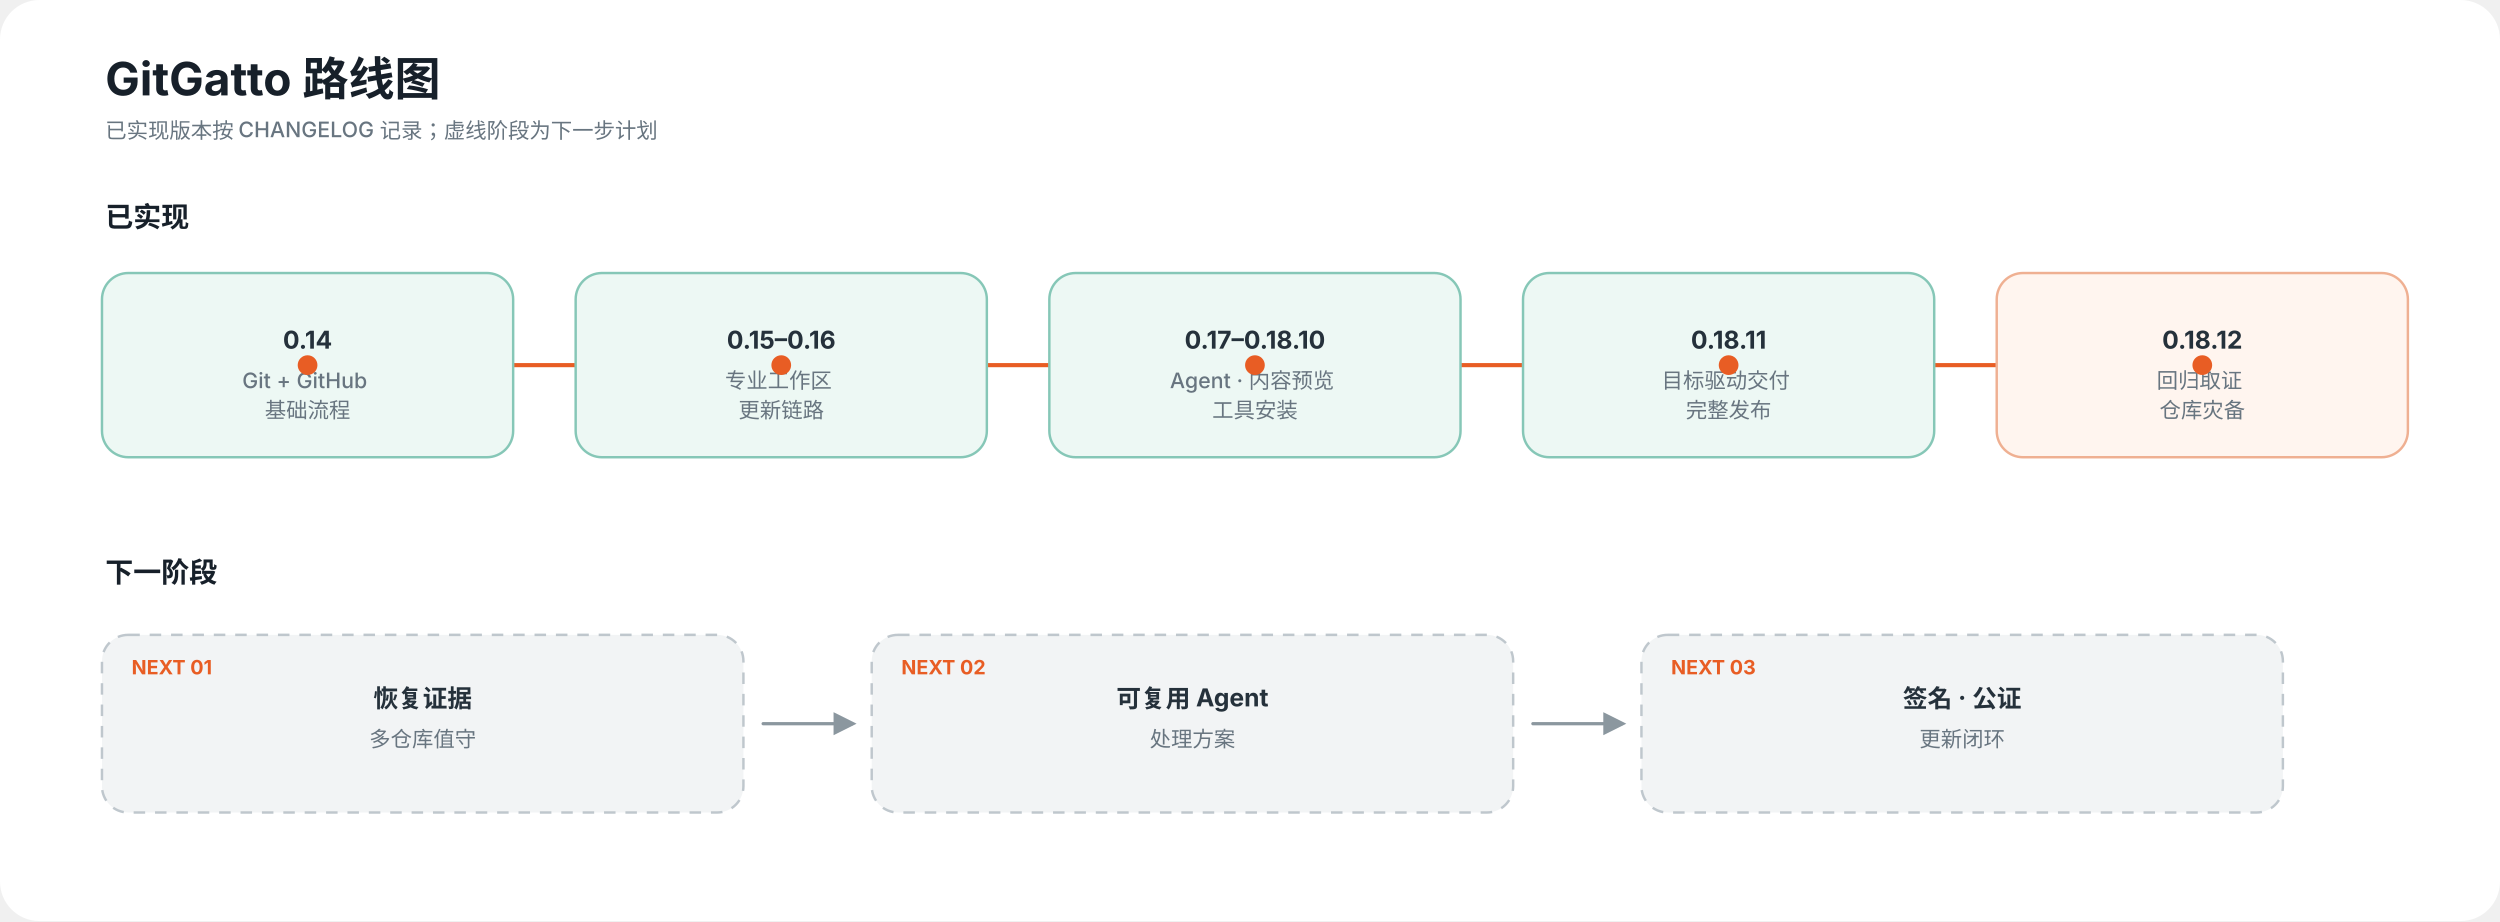
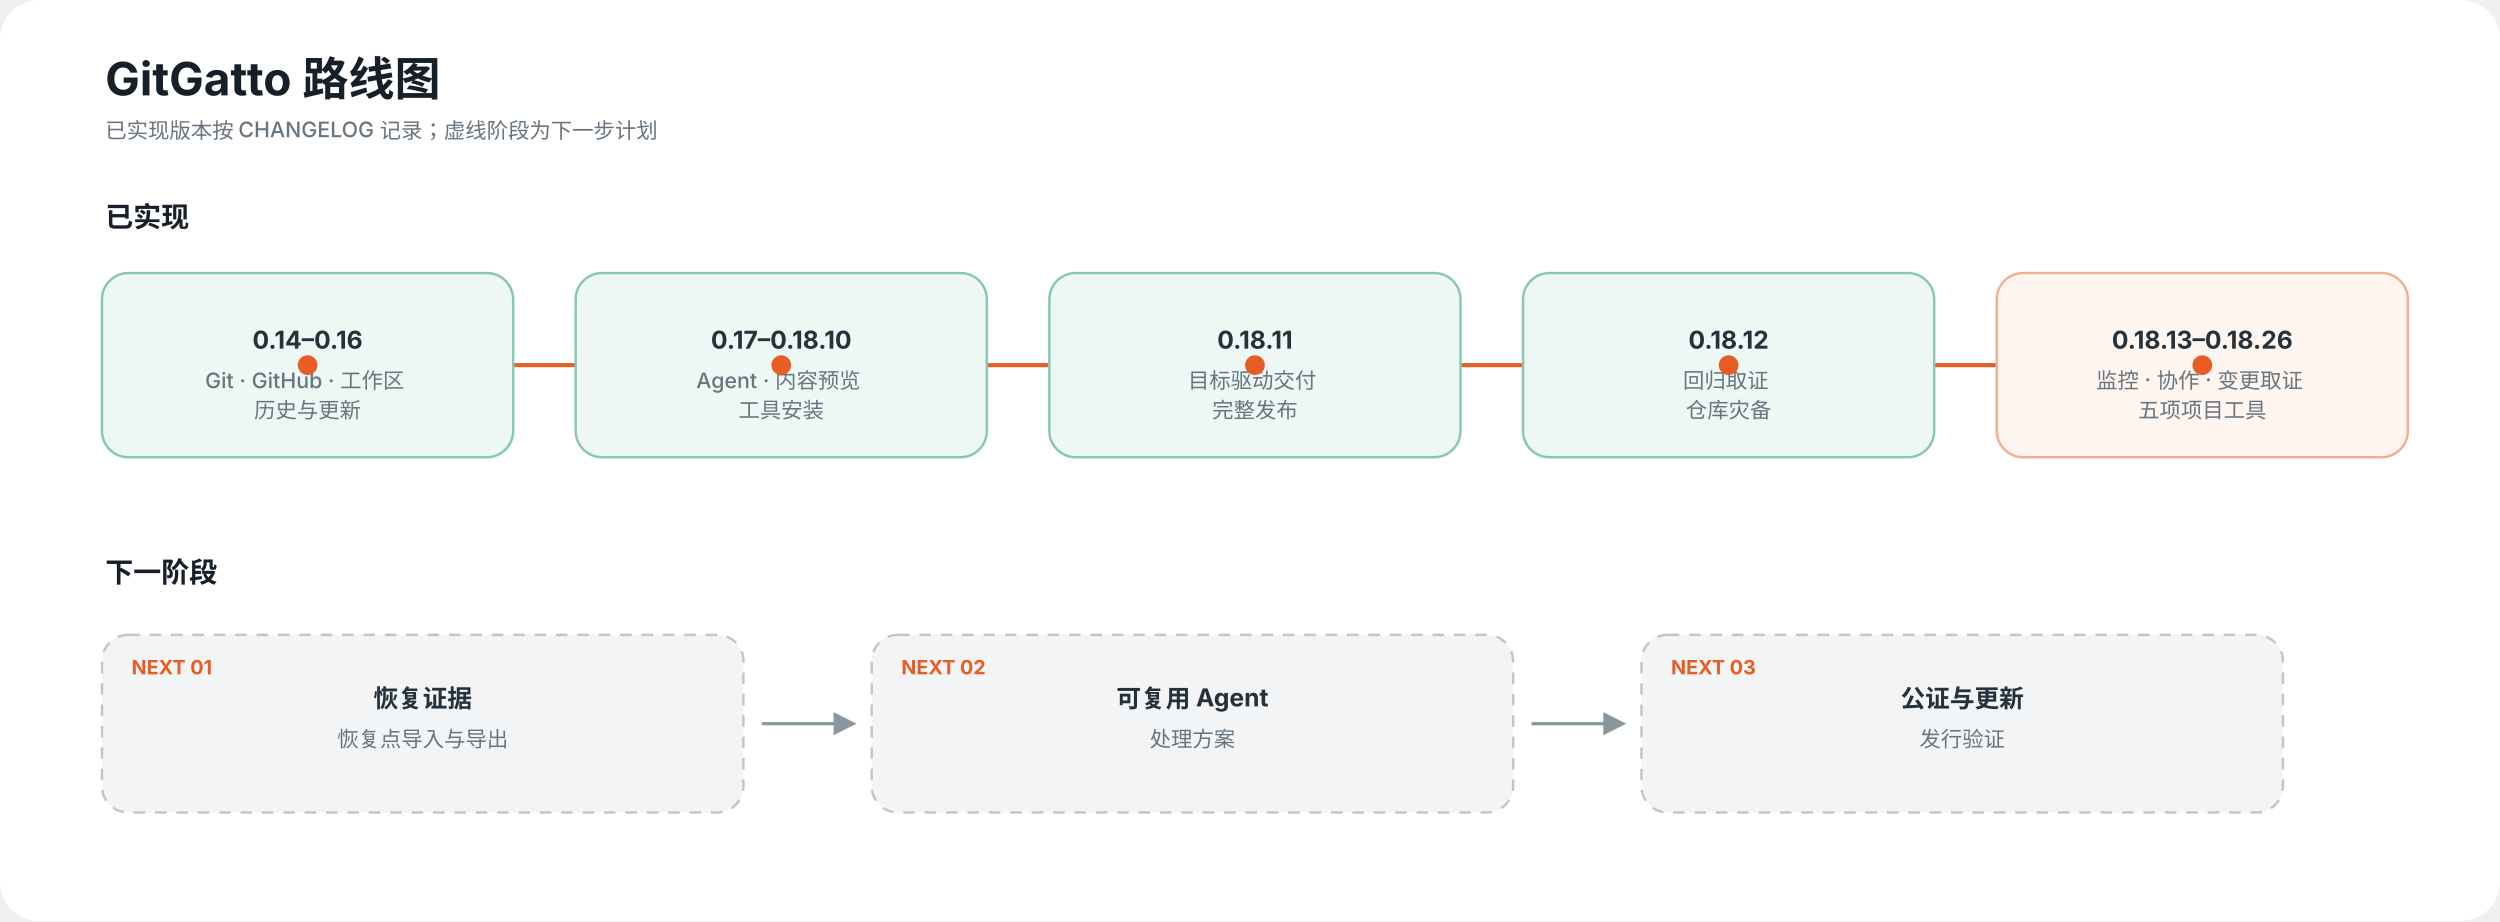
<svg xmlns="http://www.w3.org/2000/svg" width="1520" height="560" viewBox="0 0 1520 560" role="img" aria-labelledby="title desc">
  <style>
    :root { color-scheme: light dark; }
    .bg { fill: #ffffff; }
    .panel { fill: #f7f9fa; stroke: #dce2e6; stroke-width: 1.5; }
    .panel-accent { fill: #fff5ef; stroke: #efb092; stroke-width: 1.5; }
    .panel-green { fill: #edf8f4; stroke: #86c7b7; stroke-width: 1.5; }
    .panel-blue { fill: #eef5fb; stroke: #91b9da; stroke-width: 1.5; }
    .panel-purple { fill: #f5f0fb; stroke: #b7a0d4; stroke-width: 1.5; }
    .panel-muted { fill: #f2f4f5; stroke: #bfc7cd; stroke-width: 1.5; stroke-dasharray: 7 6; }
    .lane { fill: #fbfcfc; stroke: #e3e7ea; stroke-width: 1.5; }
    text { font-family: -apple-system, BlinkMacSystemFont, 'Segoe UI', sans-serif; }
    .title { fill: #17202a; font-size: 28px; font-weight: 700; }
    .section { fill: #17202a; font-size: 17px; font-weight: 700; }
    .label { fill: #25313b; font-size: 15px; font-weight: 650; }
    .detail { fill: #687580; font-size: 13px; font-weight: 500; }
    .badge { fill: #e85d24; font-size: 12px; font-weight: 700; }
    .connector { fill: none; stroke: #8b979f; stroke-width: 2; stroke-linecap: round; stroke-linejoin: round; }
    .connector-accent { fill: none; stroke: #e85d24; stroke-width: 2.5; stroke-linecap: round; stroke-linejoin: round; }
    .dot { fill: #e85d24; }
    @media (prefers-color-scheme: dark) {
        .bg { fill: #101419; }
        .panel, .lane { fill: #171d23; stroke: #303943; }
        .panel-accent { fill: #2b1d17; stroke: #8f4d31; }
        .panel-green { fill: #14251f; stroke: #397d6c; }
        .panel-blue { fill: #16232e; stroke: #477da9; }
        .panel-purple { fill: #211b2a; stroke: #72599a; }
        .panel-muted { fill: #151a1f; stroke: #53606a; }
        .title, .section, .label { fill: #f2f5f7; }
        .detail { fill: #a2adb6; }
        .connector { stroke: #66737d; }
    }
</style>
  <defs>
    <marker id="arrow" viewBox="0 0 10 10" refX="8" refY="5" markerWidth="7" markerHeight="7" orient="auto-start-reverse">
      <path d="M 0 0 L 10 5 L 0 10 z" fill="#8b979f" />
    </marker>
  </defs>
  <rect class="bg" x="0" y="0" width="1520" height="560" rx="24" />
  <text class="title" x="64" y="58">GitGatto 路线图</text>
  <text class="detail" x="64" y="84">已实现版本按 CHANGELOG 记录；虚线阶段为下一步计划</text>
  <text class="section" x="64" y="138">已实现</text>
  <line class="connector-accent" x1="142" y1="222" x2="1378" y2="222" />
  <rect class="panel-green" x="62" y="166" width="250" height="112" rx="16" />
  <text class="label" x="187.0" y="212.0" text-anchor="middle">
-     <tspan x="187.0" dy="0">0.14</tspan>
+     <tspan x="187.0" dy="0">0.14–0.16</tspan>
  </text>
  <text class="detail" x="187.0" y="236.0" text-anchor="middle">
-     <tspan x="187.0" dy="0">Git + GitHub</tspan>
-     <tspan x="187.0" dy="18">基础流程</tspan>
+     <tspan x="187.0" dy="0">Git · GitHub · 工作区</tspan>
+     <tspan x="187.0" dy="18">历史与更新</tspan>
  </text>
  <circle class="dot" cx="187.0" cy="222" r="6" />
  <rect class="panel-green" x="350" y="166" width="250" height="112" rx="16" />
  <text class="label" x="475.0" y="212.0" text-anchor="middle">
-     <tspan x="475.0" dy="0">0.15–0.16</tspan>
+     <tspan x="475.0" dy="0">0.17–0.18.10</tspan>
  </text>
  <text class="detail" x="475.0" y="236.0" text-anchor="middle">
-     <tspan x="475.0" dy="0">专业工作区</tspan>
-     <tspan x="475.0" dy="18">更新链路</tspan>
+     <tspan x="475.0" dy="0">Agent · 内容预览</tspan>
+     <tspan x="475.0" dy="18">工具安装</tspan>
  </text>
  <circle class="dot" cx="475.0" cy="222" r="6" />
  <rect class="panel-green" x="638" y="166" width="250" height="112" rx="16" />
  <text class="label" x="763.0" y="212.0" text-anchor="middle">
-     <tspan x="763.0" dy="0">0.17–0.18.10</tspan>
+     <tspan x="763.0" dy="0">0.18.11</tspan>
  </text>
  <text class="detail" x="763.0" y="236.0" text-anchor="middle">
-     <tspan x="763.0" dy="0">Agent · 内容预览</tspan>
-     <tspan x="763.0" dy="18">工具安装</tspan>
+     <tspan x="763.0" dy="0">目标驱动交付</tspan>
+     <tspan x="763.0" dy="18">完整发布</tspan>
  </text>
  <circle class="dot" cx="763.0" cy="222" r="6" />
  <rect class="panel-green" x="926" y="166" width="250" height="112" rx="16" />
  <text class="label" x="1051.0" y="212.0" text-anchor="middle">
-     <tspan x="1051.0" dy="0">0.18.11</tspan>
+     <tspan x="1051.0" dy="0">0.18.12</tspan>
  </text>
  <text class="detail" x="1051.0" y="236.0" text-anchor="middle">
-     <tspan x="1051.0" dy="0">目标驱动交付</tspan>
-     <tspan x="1051.0" dy="18">完整发布</tspan>
+     <tspan x="1051.0" dy="0">回归取证</tspan>
+     <tspan x="1051.0" dy="18">仓库灾备</tspan>
  </text>
  <circle class="dot" cx="1051.0" cy="222" r="6" />
  <rect class="panel-accent" x="1214" y="166" width="250" height="112" rx="16" />
  <text class="label" x="1339.0" y="212.0" text-anchor="middle">
-     <tspan x="1339.0" dy="0">0.18.12</tspan>
+     <tspan x="1339.0" dy="0">0.18.13–0.18.26</tspan>
  </text>
  <text class="detail" x="1339.0" y="236.0" text-anchor="middle">
-     <tspan x="1339.0" dy="0">回归取证</tspan>
-     <tspan x="1339.0" dy="18">仓库灾备</tspan>
+     <tspan x="1339.0" dy="0">监控 · 协作 · 变更取证</tspan>
+     <tspan x="1339.0" dy="18">五项项目工具</tspan>
  </text>
  <circle class="dot" cx="1339.0" cy="222" r="6" />
  <text class="section" x="64" y="354">下一阶段</text>
  <rect class="panel-muted" x="62" y="386" width="390" height="108" rx="16" />
  <text class="label" x="257.0" y="430.0" text-anchor="middle">
    <tspan x="257.0" dy="0">恢复证据</tspan>
  </text>
  <text class="detail" x="257.0" y="454.0" text-anchor="middle">
-     <tspan x="257.0" dy="0">多仓库值守</tspan>
+     <tspan x="257.0" dy="0">恢复点导入与导出</tspan>
  </text>
  <text class="badge" x="80" y="410">NEXT 01</text>
  <path class="connector" d="M464 440 L518 440" marker-end="url(#arrow)" />
  <rect class="panel-muted" x="530" y="386" width="390" height="108" rx="16" />
  <text class="label" x="725.0" y="430.0" text-anchor="middle">
    <tspan x="725.0" dy="0">可复用 Agent</tspan>
  </text>
  <text class="detail" x="725.0" y="454.0" text-anchor="middle">
    <tspan x="725.0" dy="0">处理方案</tspan>
  </text>
  <text class="badge" x="548" y="410">NEXT 02</text>
  <path class="connector" d="M932 440 L986 440" marker-end="url(#arrow)" />
  <rect class="panel-muted" x="998" y="386" width="390" height="108" rx="16" />
  <text class="label" x="1193.0" y="430.0" text-anchor="middle">
-     <tspan x="1193.0" dy="0">签名 · 公证</tspan>
+     <tspan x="1193.0" dy="0">公证与更新</tspan>
  </text>
  <text class="detail" x="1193.0" y="454.0" text-anchor="middle">
-     <tspan x="1193.0" dy="0">更新闭环</tspan>
+     <tspan x="1193.0" dy="0">发行验证</tspan>
  </text>
  <text class="badge" x="1016" y="410">NEXT 03</text>
</svg>
